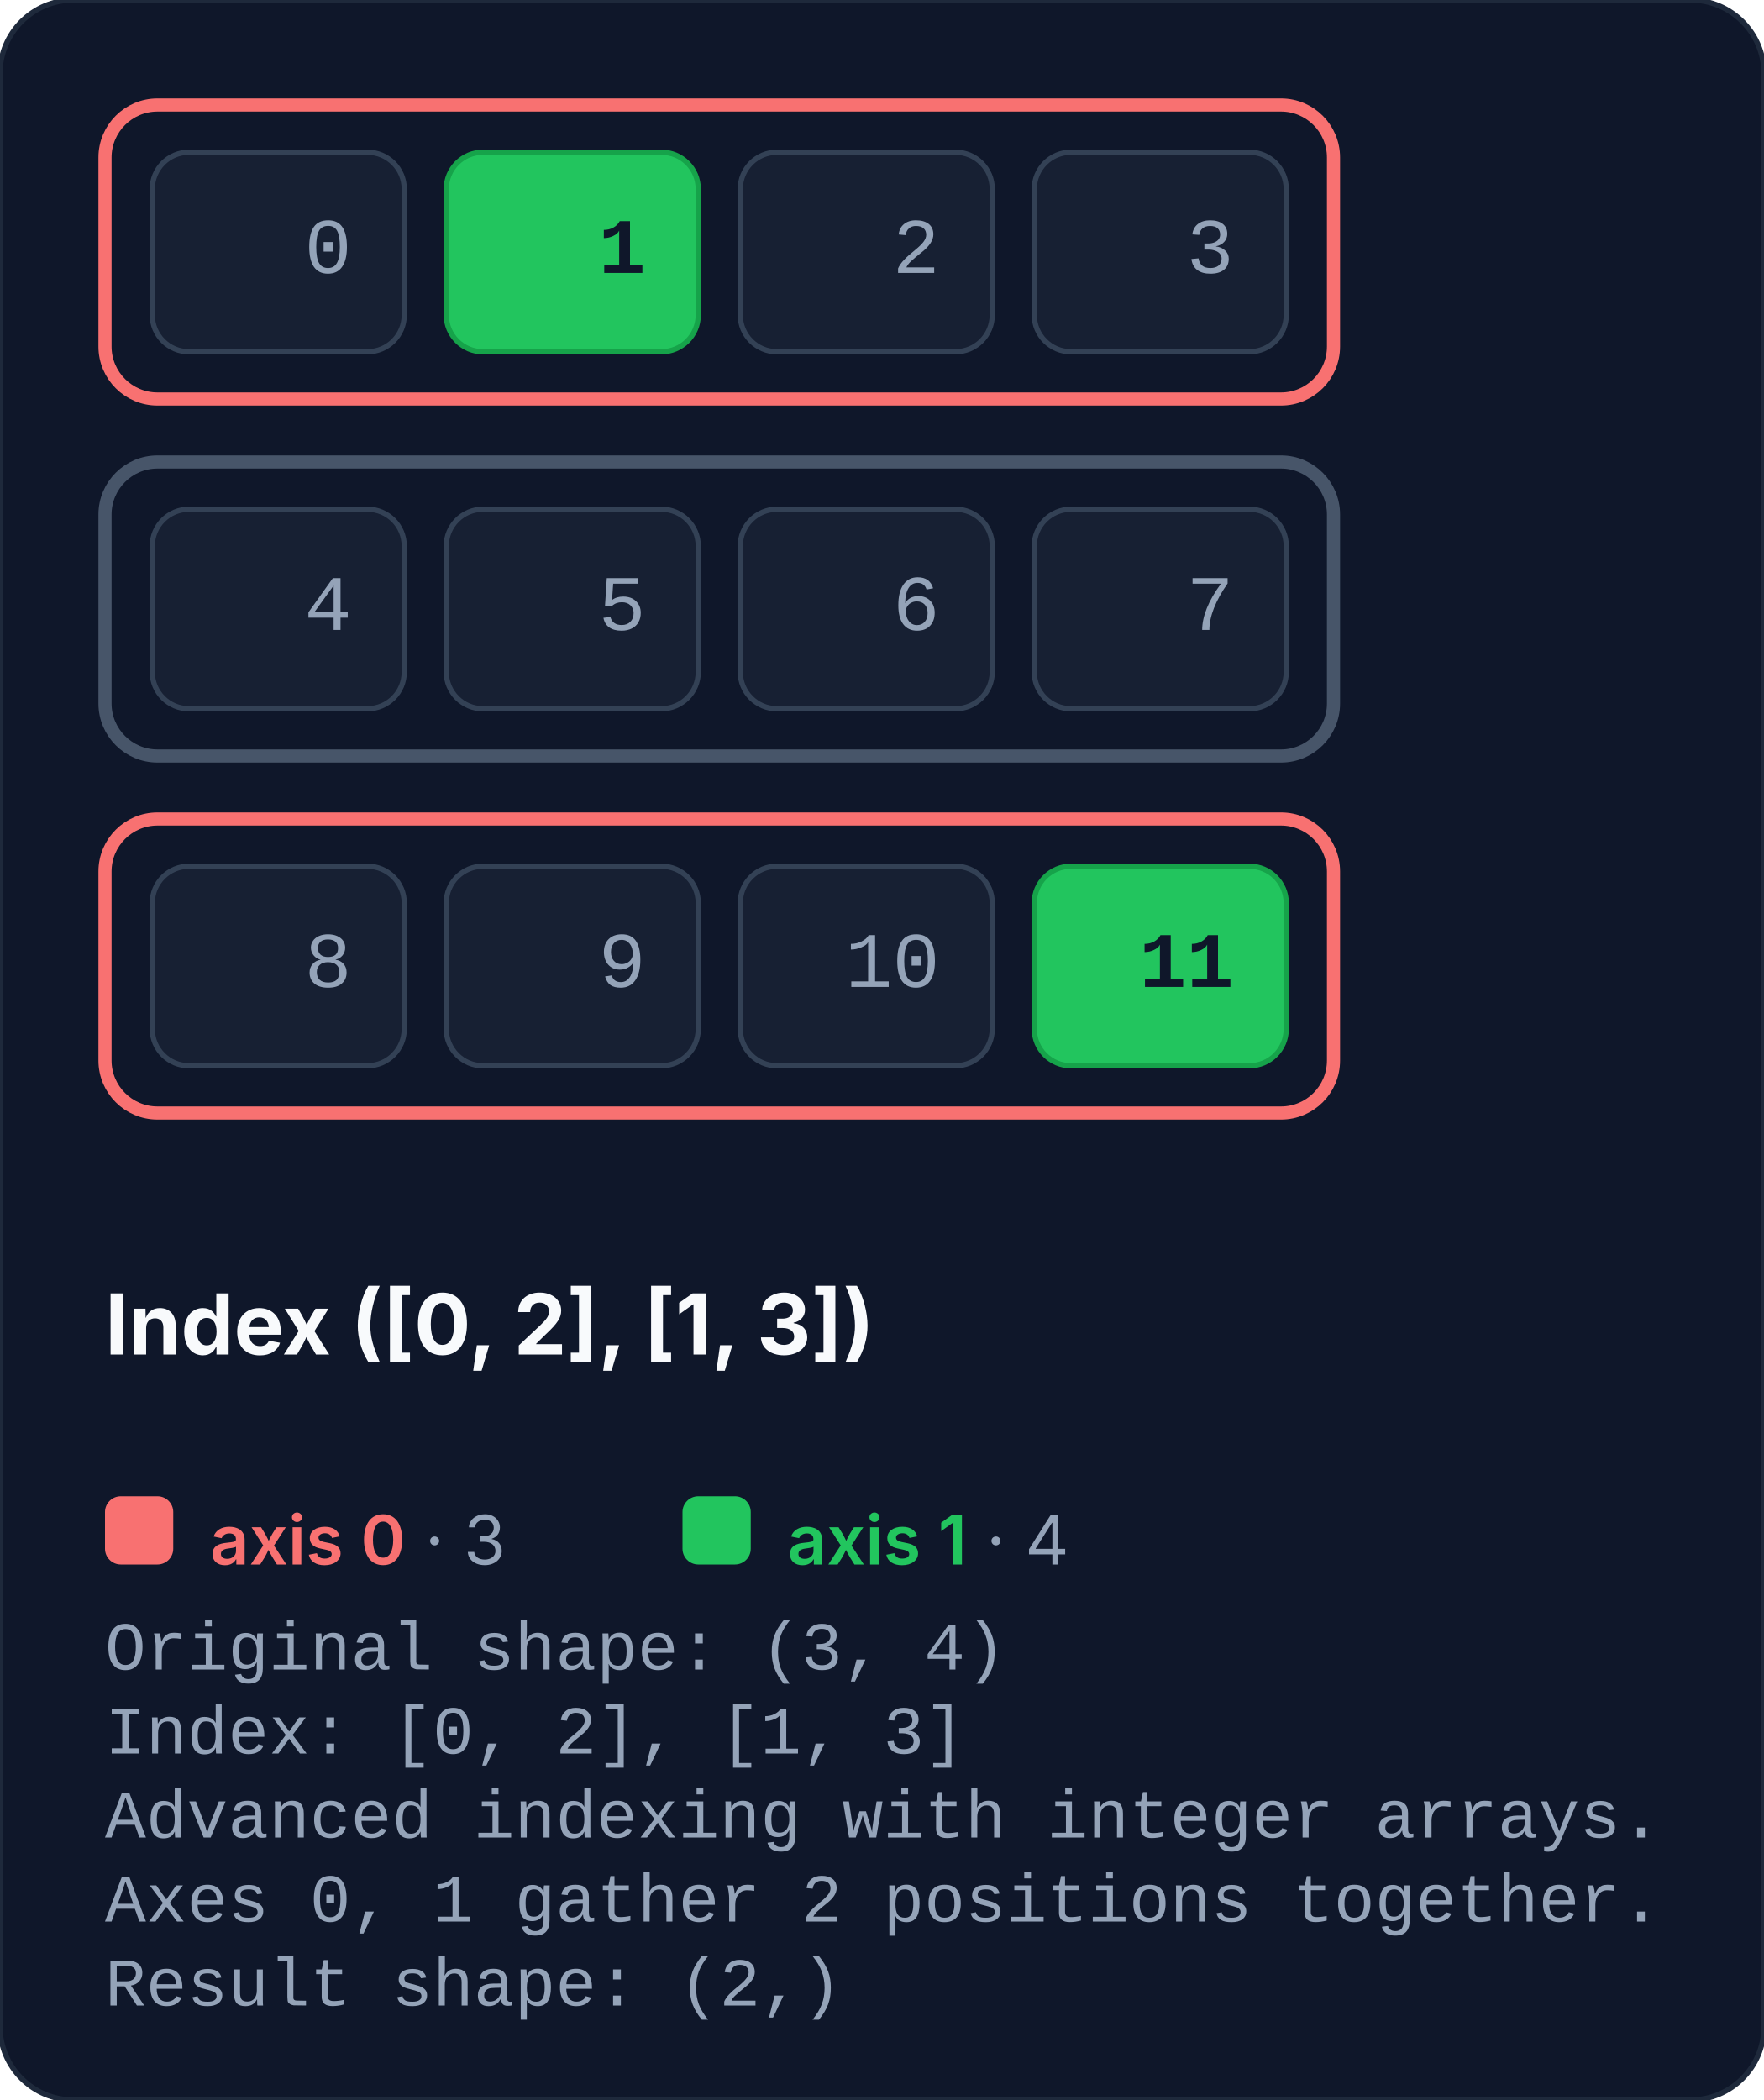
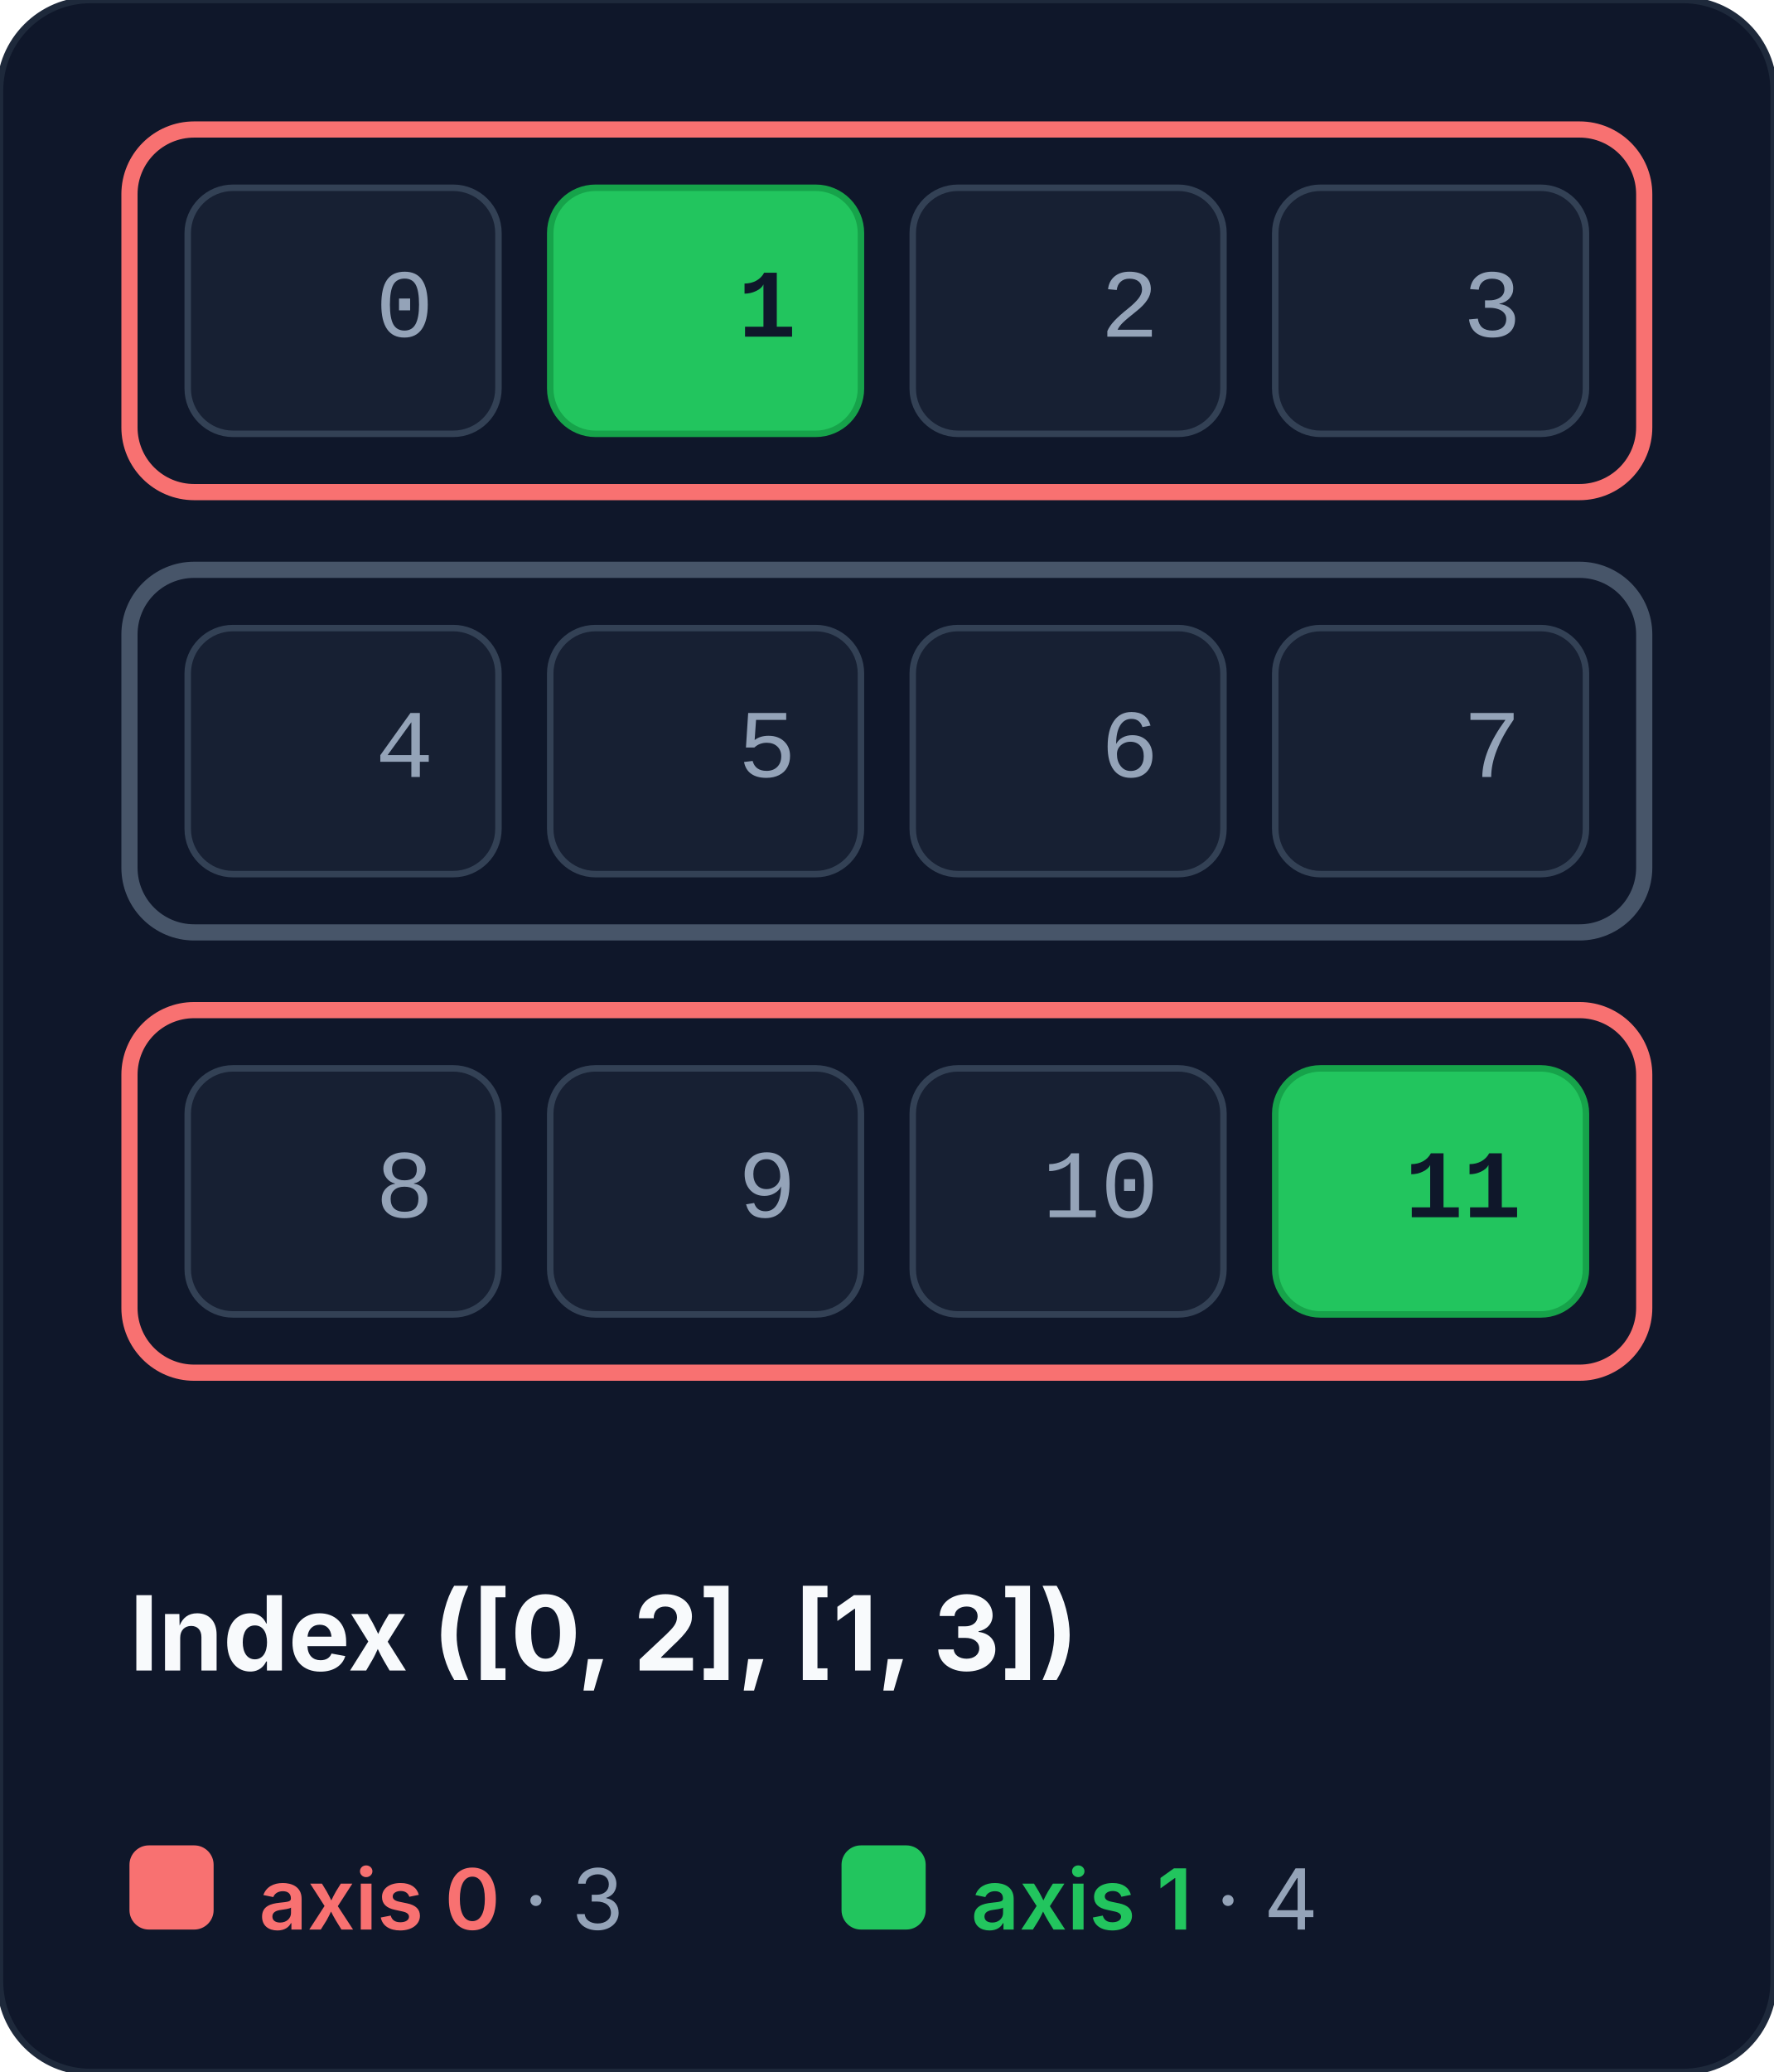
- <svg xmlns="http://www.w3.org/2000/svg" width="336" height="400" viewBox="0 0 336 400" font-family="'Inter', system-ui, -apple-system, 'Segoe UI', Roboto, Helvetica, Arial, sans-serif">
-   <rect x="0" y="0" width="336" height="400" rx="14" fill="#0f172a" stroke="#1e293b" />
+ <svg xmlns="http://www.w3.org/2000/svg" width="274" height="320" viewBox="0 0 274 320" font-family="'Inter', system-ui, -apple-system, 'Segoe UI', Roboto, Helvetica, Arial, sans-serif">
+   <rect x="0" y="0" width="274" height="320" rx="14" fill="#0f172a" stroke="#1e293b" />
  <rect x="20" y="20" width="234" height="56" rx="10" fill="none" stroke="#f87171" stroke-width="2.5" />
  <rect x="20" y="88" width="234" height="56" rx="10" fill="none" stroke="#475569" stroke-width="2.5" />
  <rect x="20" y="156" width="234" height="56" rx="10" fill="none" stroke="#f87171" stroke-width="2.5" />
  <g>
    <rect x="29" y="29" width="48" height="38" rx="7" fill="#172033" stroke="#334155" stroke-width="1" />
    <text x="67" y="48" text-anchor="end" dominant-baseline="central" font-size="15" font-family="ui-monospace, 'SF Mono', Menlo, Consolas, 'Liberation Mono', monospace" font-weight="400" fill="#94a3b8">0</text>
  </g>
  <g>
    <rect x="85" y="29" width="48" height="38" rx="7" fill="#22c55e" stroke="#16a34a" stroke-width="1" />
    <text x="123" y="48" text-anchor="end" dominant-baseline="central" font-size="15" font-family="ui-monospace, 'SF Mono', Menlo, Consolas, 'Liberation Mono', monospace" font-weight="700" fill="#0f172a">1</text>
  </g>
  <g>
    <rect x="141" y="29" width="48" height="38" rx="7" fill="#172033" stroke="#334155" stroke-width="1" />
    <text x="179" y="48" text-anchor="end" dominant-baseline="central" font-size="15" font-family="ui-monospace, 'SF Mono', Menlo, Consolas, 'Liberation Mono', monospace" font-weight="400" fill="#94a3b8">2</text>
  </g>
  <g>
    <rect x="197" y="29" width="48" height="38" rx="7" fill="#172033" stroke="#334155" stroke-width="1" />
    <text x="235" y="48" text-anchor="end" dominant-baseline="central" font-size="15" font-family="ui-monospace, 'SF Mono', Menlo, Consolas, 'Liberation Mono', monospace" font-weight="400" fill="#94a3b8">3</text>
  </g>
  <g>
    <rect x="29" y="97" width="48" height="38" rx="7" fill="#172033" stroke="#334155" stroke-width="1" />
    <text x="67" y="116" text-anchor="end" dominant-baseline="central" font-size="15" font-family="ui-monospace, 'SF Mono', Menlo, Consolas, 'Liberation Mono', monospace" font-weight="400" fill="#94a3b8">4</text>
  </g>
  <g>
    <rect x="85" y="97" width="48" height="38" rx="7" fill="#172033" stroke="#334155" stroke-width="1" />
    <text x="123" y="116" text-anchor="end" dominant-baseline="central" font-size="15" font-family="ui-monospace, 'SF Mono', Menlo, Consolas, 'Liberation Mono', monospace" font-weight="400" fill="#94a3b8">5</text>
  </g>
  <g>
    <rect x="141" y="97" width="48" height="38" rx="7" fill="#172033" stroke="#334155" stroke-width="1" />
    <text x="179" y="116" text-anchor="end" dominant-baseline="central" font-size="15" font-family="ui-monospace, 'SF Mono', Menlo, Consolas, 'Liberation Mono', monospace" font-weight="400" fill="#94a3b8">6</text>
  </g>
  <g>
    <rect x="197" y="97" width="48" height="38" rx="7" fill="#172033" stroke="#334155" stroke-width="1" />
    <text x="235" y="116" text-anchor="end" dominant-baseline="central" font-size="15" font-family="ui-monospace, 'SF Mono', Menlo, Consolas, 'Liberation Mono', monospace" font-weight="400" fill="#94a3b8">7</text>
  </g>
  <g>
    <rect x="29" y="165" width="48" height="38" rx="7" fill="#172033" stroke="#334155" stroke-width="1" />
    <text x="67" y="184" text-anchor="end" dominant-baseline="central" font-size="15" font-family="ui-monospace, 'SF Mono', Menlo, Consolas, 'Liberation Mono', monospace" font-weight="400" fill="#94a3b8">8</text>
  </g>
  <g>
    <rect x="85" y="165" width="48" height="38" rx="7" fill="#172033" stroke="#334155" stroke-width="1" />
    <text x="123" y="184" text-anchor="end" dominant-baseline="central" font-size="15" font-family="ui-monospace, 'SF Mono', Menlo, Consolas, 'Liberation Mono', monospace" font-weight="400" fill="#94a3b8">9</text>
  </g>
  <g>
    <rect x="141" y="165" width="48" height="38" rx="7" fill="#172033" stroke="#334155" stroke-width="1" />
    <text x="179" y="184" text-anchor="end" dominant-baseline="central" font-size="15" font-family="ui-monospace, 'SF Mono', Menlo, Consolas, 'Liberation Mono', monospace" font-weight="400" fill="#94a3b8">10</text>
  </g>
  <g>
    <rect x="197" y="165" width="48" height="38" rx="7" fill="#22c55e" stroke="#16a34a" stroke-width="1" />
    <text x="235" y="184" text-anchor="end" dominant-baseline="central" font-size="15" font-family="ui-monospace, 'SF Mono', Menlo, Consolas, 'Liberation Mono', monospace" font-weight="700" fill="#0f172a">11</text>
  </g>
  <text x="20" y="258" font-size="16" font-weight="700" fill="#f8fafc">Index ([0, 2], [1, 3])</text>
  <rect x="20" y="285" width="13" height="13" rx="3" fill="#f87171" />
  <text x="40" y="298" font-size="13" fill="#94a3b8">
    <tspan fill="#f87171" font-weight="600">axis 0</tspan> · 3</text>
  <rect x="130" y="285" width="13" height="13" rx="3" fill="#22c55e" />
  <text x="150" y="298" font-size="13" fill="#94a3b8">
    <tspan fill="#22c55e" font-weight="600">axis 1</tspan> · 4</text>
-   <text x="20" y="318" font-size="13" font-family="ui-monospace, 'SF Mono', Menlo, Consolas, 'Liberation Mono', monospace" fill="#94a3b8">Original shape: (3, 4)</text>
-   <text x="20" y="334" font-size="13" font-family="ui-monospace, 'SF Mono', Menlo, Consolas, 'Liberation Mono', monospace" fill="#94a3b8">Index: [0, 2], [1, 3]</text>
-   <text x="20" y="350" font-size="13" font-family="ui-monospace, 'SF Mono', Menlo, Consolas, 'Liberation Mono', monospace" fill="#94a3b8">Advanced indexing with integer arrays.</text>
-   <text x="20" y="366" font-size="13" font-family="ui-monospace, 'SF Mono', Menlo, Consolas, 'Liberation Mono', monospace" fill="#94a3b8">Axes 0, 1 gather 2 positions together.</text>
-   <text x="20" y="382" font-size="13" font-family="ui-monospace, 'SF Mono', Menlo, Consolas, 'Liberation Mono', monospace" fill="#94a3b8">Result shape: (2,)</text>
</svg>
